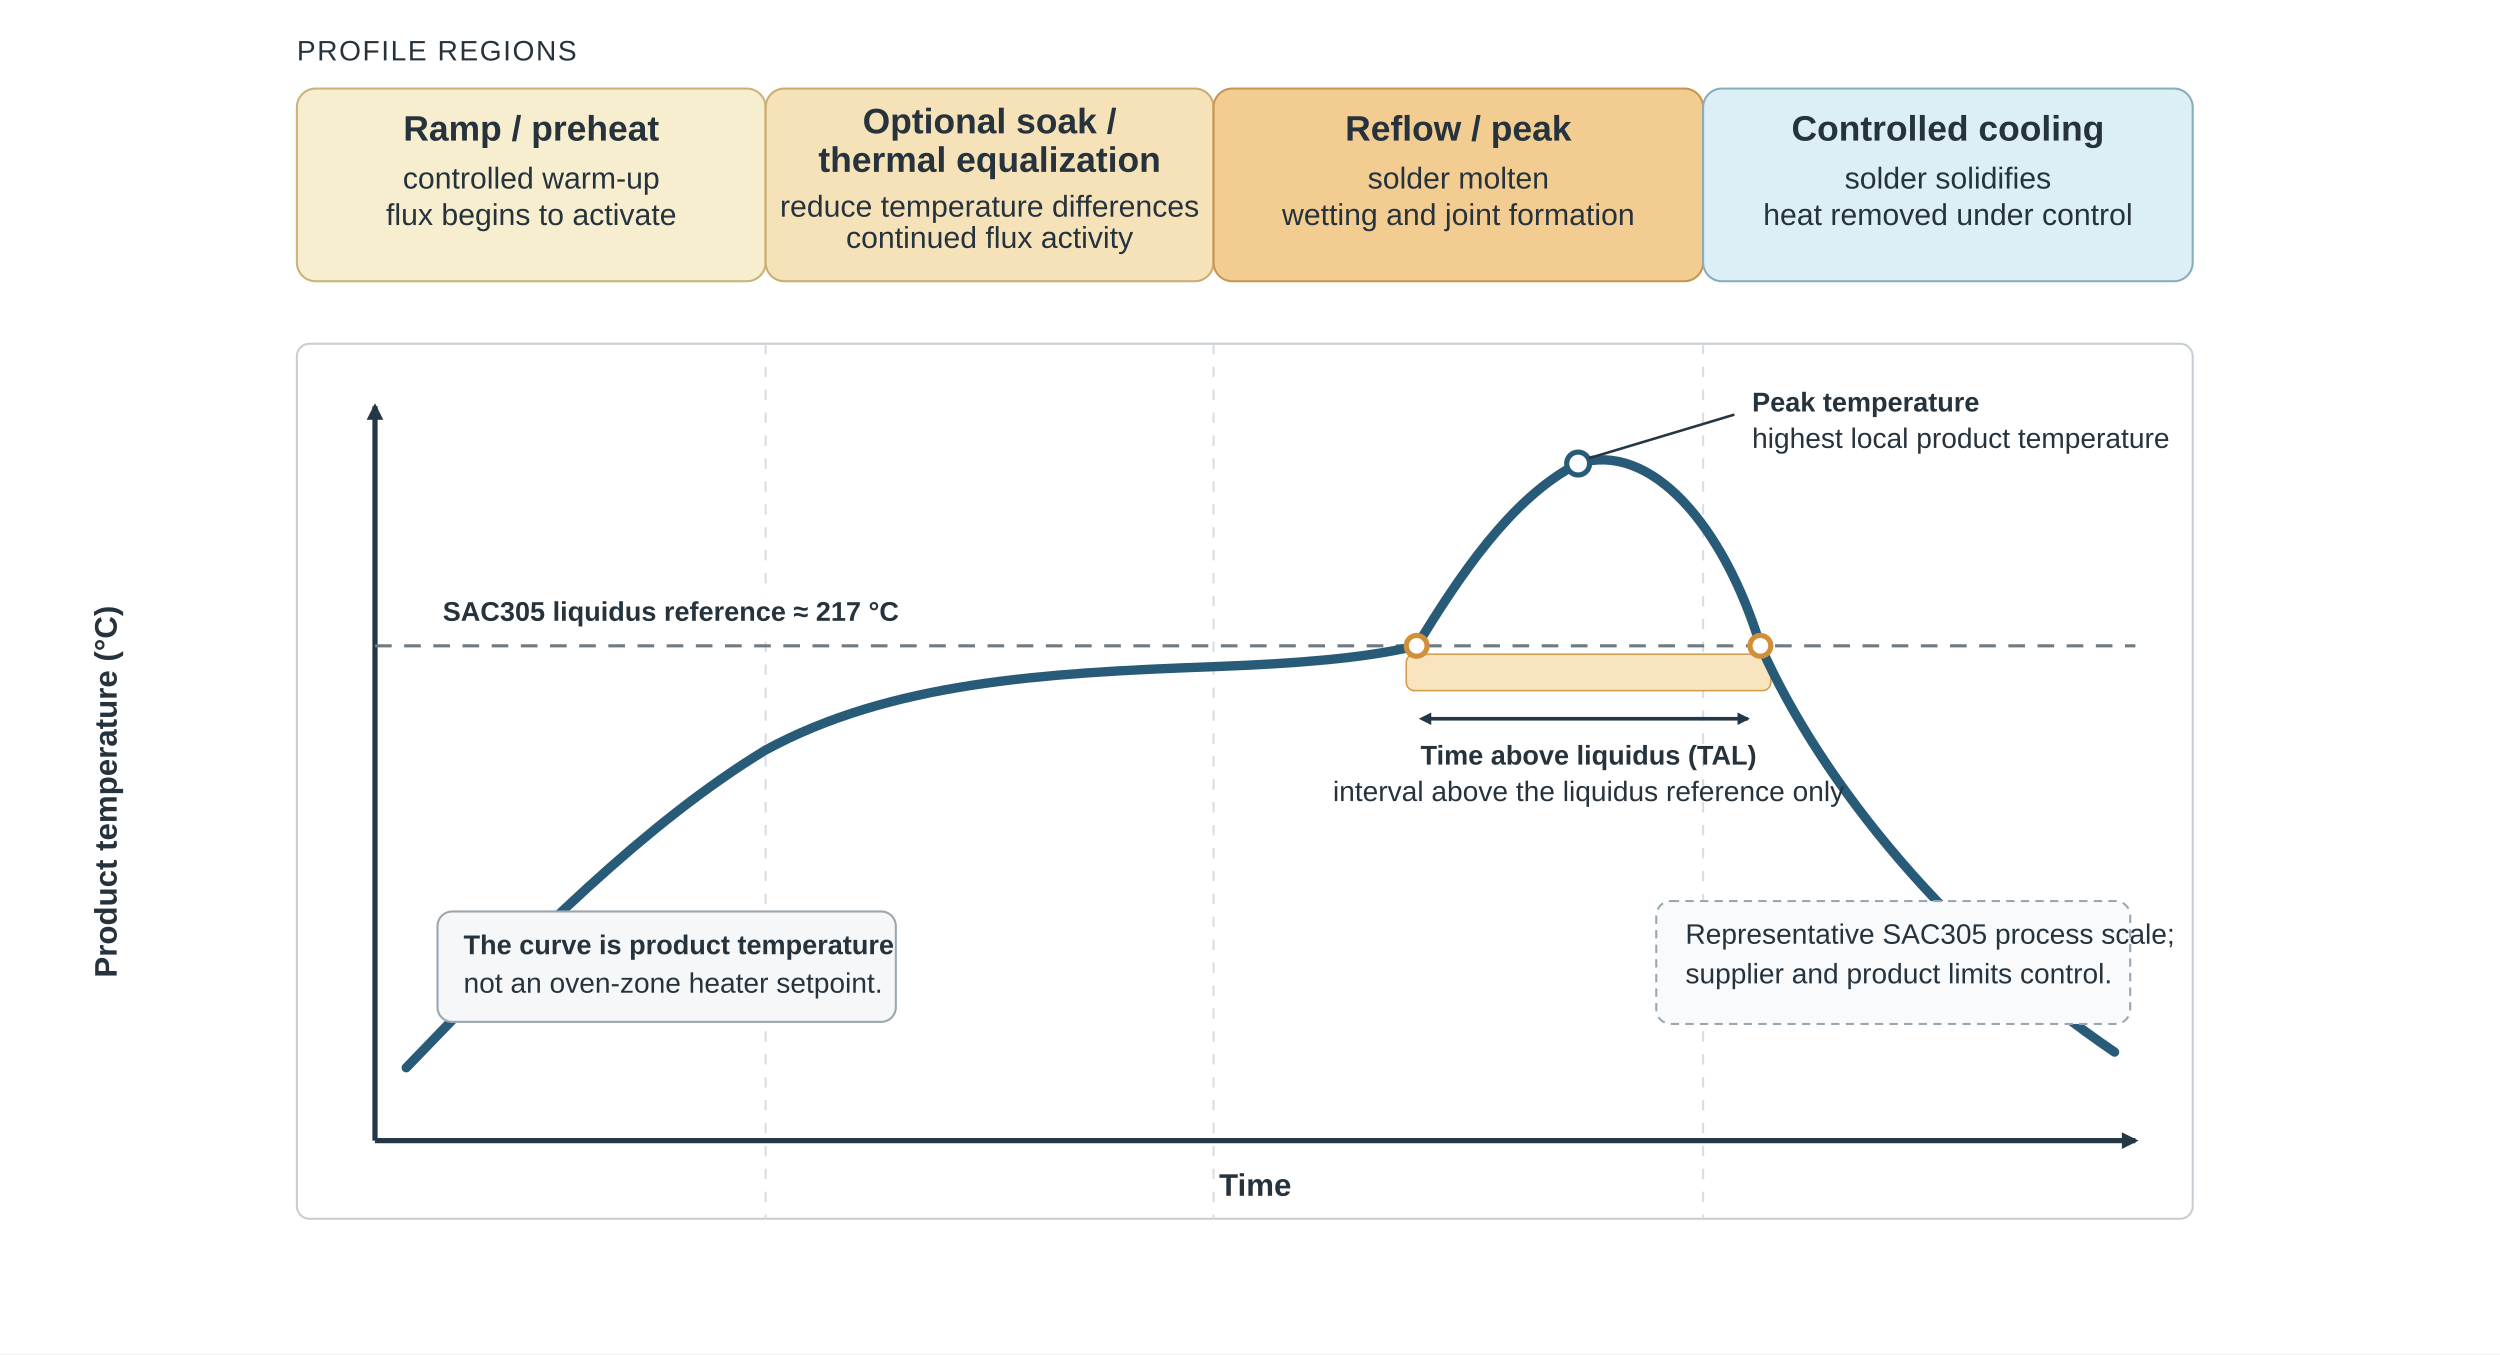
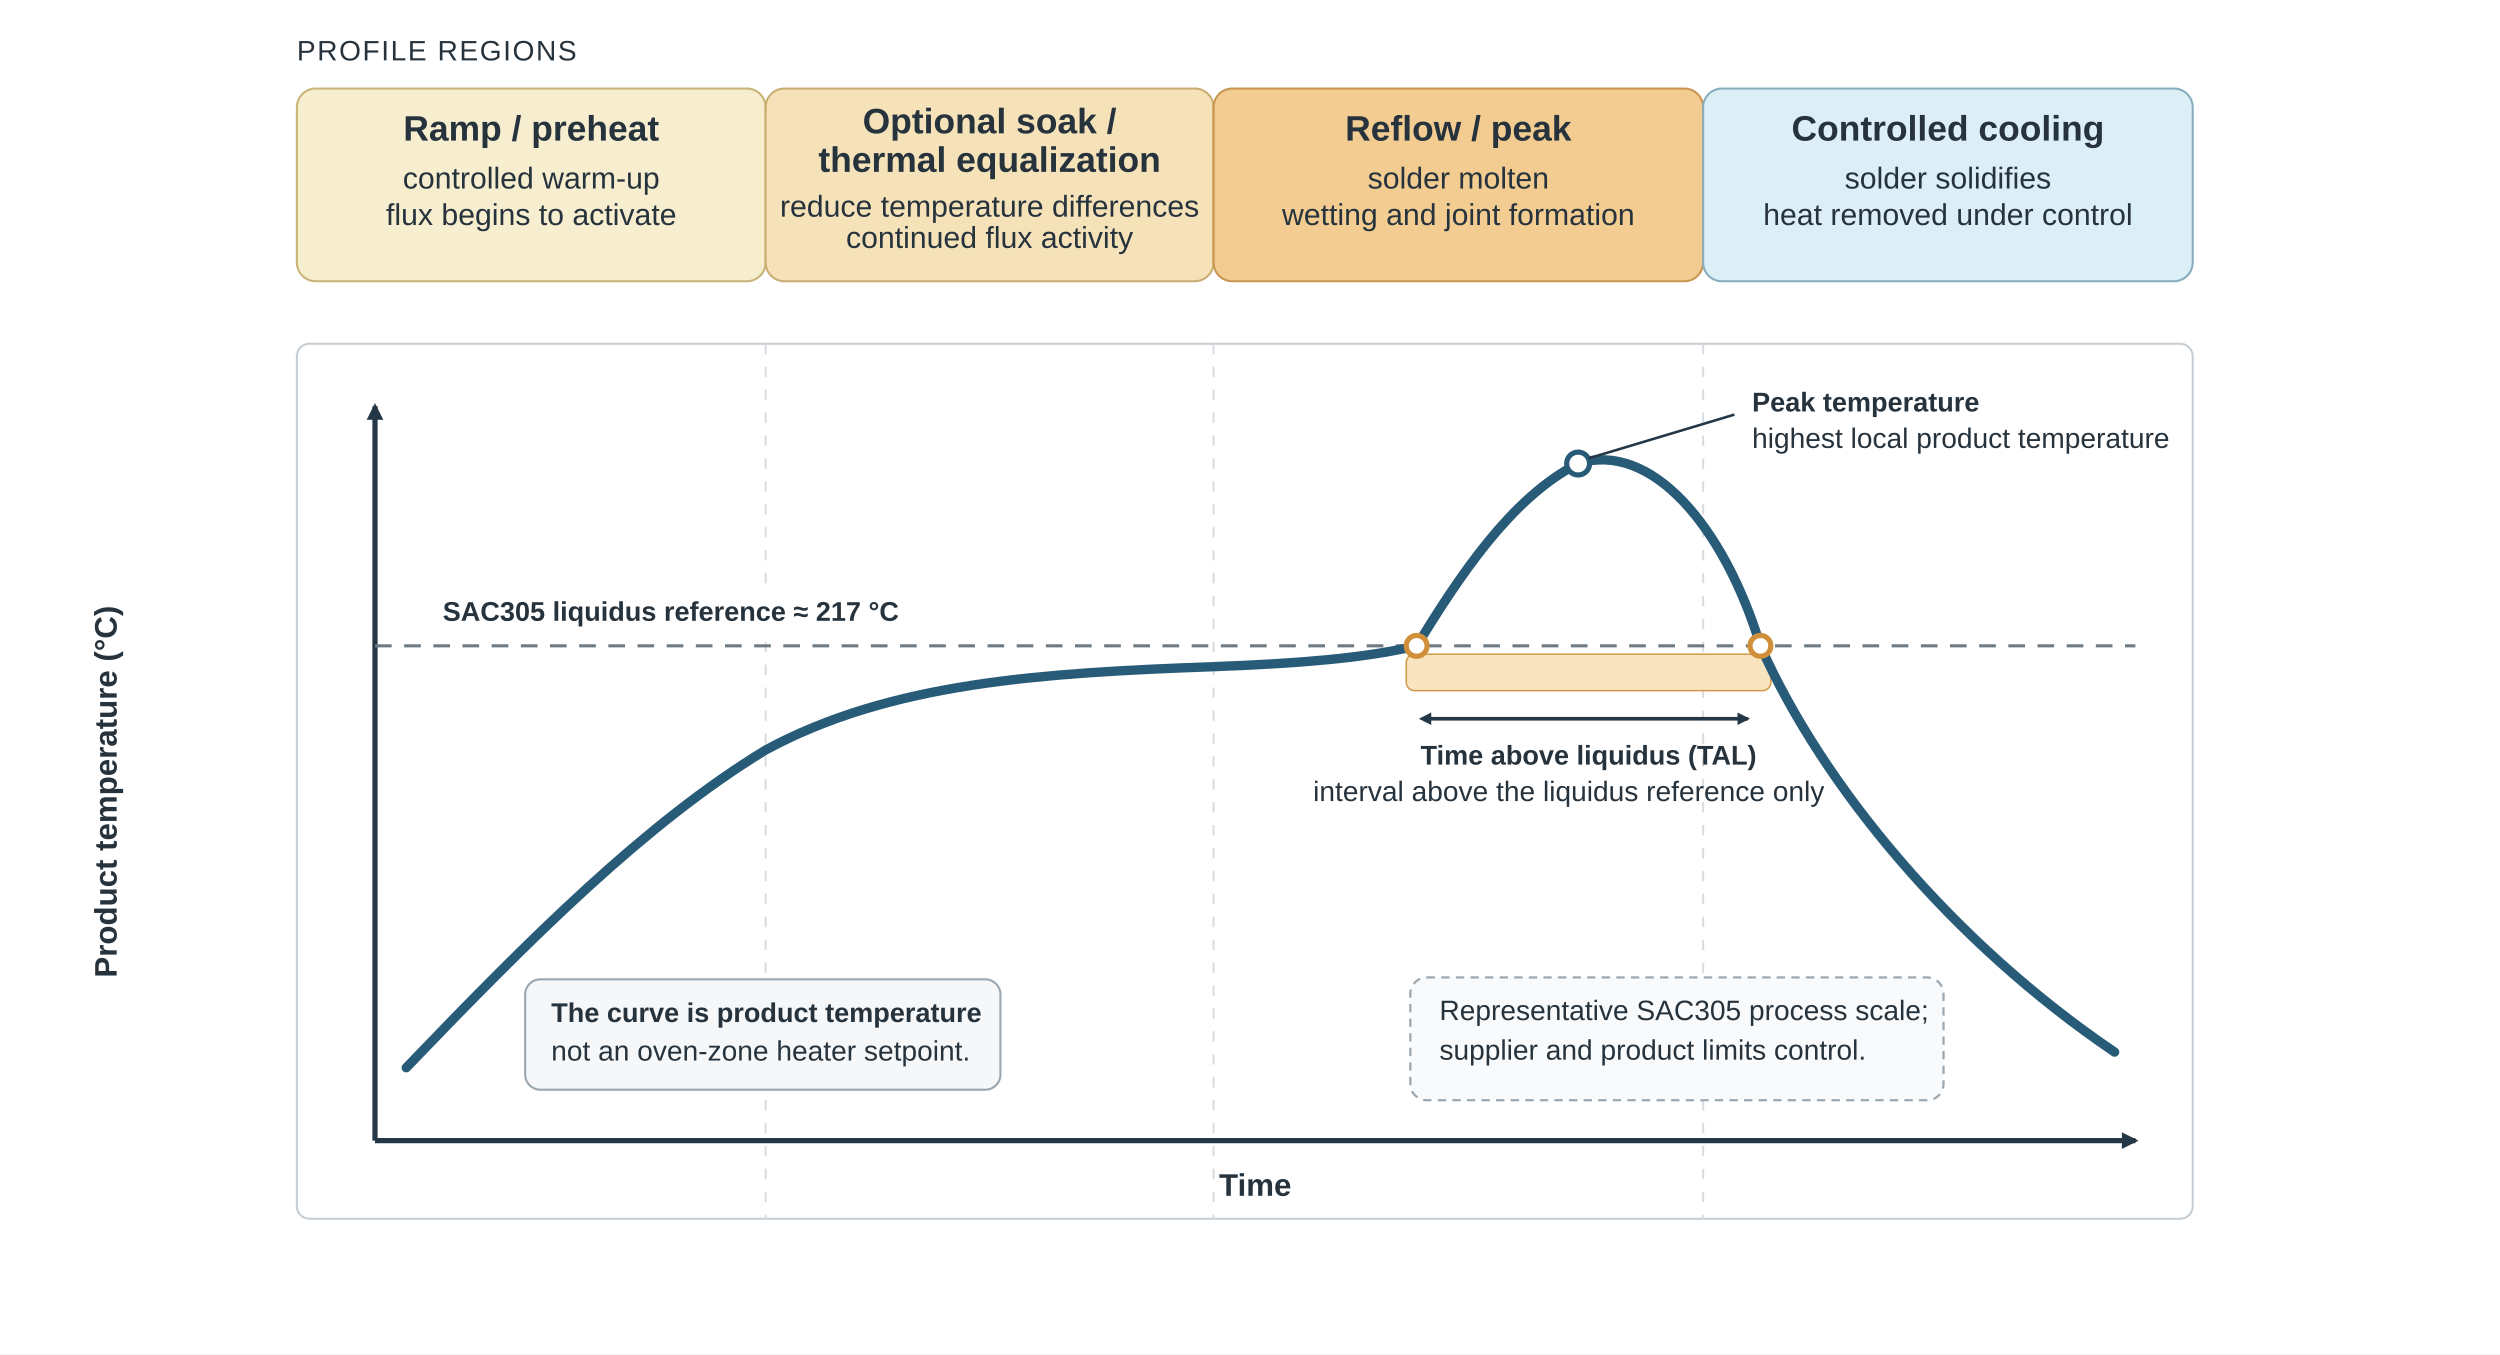
- <svg xmlns="http://www.w3.org/2000/svg" width="2400" height="1300" viewBox="0 0 2400 1300" preserveAspectRatio="xMidYMid meet">
-   <rect x="0" y="0" width="2400" height="1300" fill="#ffffff" />
-   <defs>
+ <svg xmlns="http://www.w3.org/2000/svg" width="2400" height="1300" viewBox="0 0 2400 1300" preserveAspectRatio="xMidYMid meet" version="1.1" id="svg32">
+   <rect x="0" y="0" width="2400" height="1300" fill="#ffffff" id="rect1" />
+   <defs id="defs3">
    <marker id="arrow" markerWidth="16" markerHeight="16" refX="13" refY="8" orient="auto" markerUnits="userSpaceOnUse">
-       <path d="M0,0 L16,8 L0,16 Z" fill="#243746" />
+       <path d="M0,0 L16,8 L0,16 Z" fill="#243746" id="path1" />
    </marker>
    <marker id="arrow-small" markerWidth="12" markerHeight="12" refX="10" refY="6" orient="auto" markerUnits="userSpaceOnUse">
-       <path d="M0,0 L12,6 L0,12 Z" fill="#243746" />
+       <path d="M0,0 L12,6 L0,12 Z" fill="#243746" id="path2" />
    </marker>
    <marker id="arrow-small-start" markerWidth="12" markerHeight="12" refX="2" refY="6" orient="auto-start-reverse" markerUnits="userSpaceOnUse">
-       <path d="M0,0 L12,6 L0,12 Z" fill="#243746" />
+       <path d="M0,0 L12,6 L0,12 Z" fill="#243746" id="path3" />
    </marker>
-     <style>
+     <style id="style3">
      .txt{font-family:Arial,Helvetica,sans-serif; fill:#26333d}
      .region{font-size:34px;font-weight:700}
      .note{font-size:29px;font-weight:500}
      .small{font-size:27px;font-weight:500}
      .axis{font-size:30px;font-weight:700}
      .emph{font-size:26px;font-weight:700}
      .minor{font-size:27px;font-weight:500}
    </style>
  </defs>
-   <text class="txt small" x="285" y="58" font-weight="700" letter-spacing="1.5">PROFILE REGIONS</text>
+   <text class="txt small" x="285" y="58" font-weight="700" letter-spacing="1.5" id="text3">PROFILE REGIONS</text>
  <g id="profile-regions">
-     <rect x="285" y="85" width="450" height="185" rx="18" fill="#f7edcf" stroke="#c9b477" stroke-width="2" />
-     <rect x="735" y="85" width="430" height="185" rx="18" fill="#f5e2b9" stroke="#c9ad72" stroke-width="2" />
-     <rect x="1165" y="85" width="470" height="185" rx="18" fill="#f2cc91" stroke="#c99552" stroke-width="2" />
-     <rect x="1635" y="85" width="470" height="185" rx="18" fill="#dceef6" stroke="#88aebe" stroke-width="2" />
-     <text class="txt region" x="510" y="135" text-anchor="middle">Ramp / preheat</text>
-     <text class="txt note" x="510" y="181" text-anchor="middle">controlled warm-up</text>
-     <text class="txt note" x="510" y="216" text-anchor="middle">flux begins to activate</text>
-     <text class="txt region" x="950" y="128" text-anchor="middle">Optional soak /</text>
-     <text class="txt region" x="950" y="165" text-anchor="middle">thermal equalization</text>
-     <text class="txt note" x="950" y="208" text-anchor="middle">reduce temperature differences</text>
-     <text class="txt note" x="950" y="238" text-anchor="middle">continued flux activity</text>
-     <text class="txt region" x="1400" y="135" text-anchor="middle">Reflow / peak</text>
-     <text class="txt note" x="1400" y="181" text-anchor="middle">solder molten</text>
-     <text class="txt note" x="1400" y="216" text-anchor="middle">wetting and joint formation</text>
-     <text class="txt region" x="1870" y="135" text-anchor="middle">Controlled cooling</text>
-     <text class="txt note" x="1870" y="181" text-anchor="middle">solder solidifies</text>
-     <text class="txt note" x="1870" y="216" text-anchor="middle">heat removed under control</text>
+     <rect x="285" y="85" width="450" height="185" rx="18" fill="#f7edcf" stroke="#c9b477" stroke-width="2" id="rect3" />
+     <rect x="735" y="85" width="430" height="185" rx="18" fill="#f5e2b9" stroke="#c9ad72" stroke-width="2" id="rect4" />
+     <rect x="1165" y="85" width="470" height="185" rx="18" fill="#f2cc91" stroke="#c99552" stroke-width="2" id="rect5" />
+     <rect x="1635" y="85" width="470" height="185" rx="18" fill="#dceef6" stroke="#88aebe" stroke-width="2" id="rect6" />
+     <text class="txt region" x="510" y="135" text-anchor="middle" id="text6">Ramp / preheat</text>
+     <text class="txt note" x="510" y="181" text-anchor="middle" id="text7">controlled warm-up</text>
+     <text class="txt note" x="510" y="216" text-anchor="middle" id="text8">flux begins to activate</text>
+     <text class="txt region" x="950" y="128" text-anchor="middle" id="text9">Optional soak /</text>
+     <text class="txt region" x="950" y="165" text-anchor="middle" id="text10">thermal equalization</text>
+     <text class="txt note" x="950" y="208" text-anchor="middle" id="text11">reduce temperature differences</text>
+     <text class="txt note" x="950" y="238" text-anchor="middle" id="text12">continued flux activity</text>
+     <text class="txt region" x="1400" y="135" text-anchor="middle" id="text13">Reflow / peak</text>
+     <text class="txt note" x="1400" y="181" text-anchor="middle" id="text14">solder molten</text>
+     <text class="txt note" x="1400" y="216" text-anchor="middle" id="text15">wetting and joint formation</text>
+     <text class="txt region" x="1870" y="135" text-anchor="middle" id="text16">Controlled cooling</text>
+     <text class="txt note" x="1870" y="181" text-anchor="middle" id="text17">solder solidifies</text>
+     <text class="txt note" x="1870" y="216" text-anchor="middle" id="text18">heat removed under control</text>
  </g>
-   <g id="graph">
-     <rect x="285" y="330" width="1820" height="840" rx="12" fill="#ffffff" stroke="#c6ced4" stroke-width="2" />
-     <line x1="735" y1="330" x2="735" y2="1170" stroke="#d9dde1" stroke-width="2" stroke-dasharray="10 12" />
-     <line x1="1165" y1="330" x2="1165" y2="1170" stroke="#d9dde1" stroke-width="2" stroke-dasharray="10 12" />
-     <line x1="1635" y1="330" x2="1635" y2="1170" stroke="#d9dde1" stroke-width="2" stroke-dasharray="10 12" />
-     <line x1="360" y1="1095" x2="2050" y2="1095" stroke="#243746" stroke-width="5" marker-end="url(#arrow)" />
-     <line x1="360" y1="1095" x2="360" y2="390" stroke="#243746" stroke-width="5" marker-end="url(#arrow)" />
-     <text class="txt axis" x="1205" y="1148" text-anchor="middle">Time</text>
-     <text class="txt axis" x="112" y="760" text-anchor="middle" transform="rotate(-90 112 760)">Product temperature (°C)</text>
-     <line x1="360" y1="620" x2="2050" y2="620" stroke="#6f7b84" stroke-width="3" stroke-dasharray="16 12" />
-     <rect x="405" y="566" width="360" height="45" rx="8" fill="#ffffff" opacity="0.95" />
-     <text class="txt emph" x="425" y="596">SAC305 liquidus reference ≈ 217 °C</text>
-     <rect x="1350" y="628" width="350" height="35" rx="8" fill="#f8e4be" stroke="#d49a49" stroke-width="1.5" />
-     <path id="profile-curve" d="M390 1025       C510 900, 620 790, 735 720       C855 655, 1000 646, 1165 640       C1245 637, 1310 632, 1360 620       C1400 555, 1450 478, 1515 445       C1585 423, 1655 505, 1690 620       C1750 755, 1875 905, 2030 1010" fill="none" stroke="#285b78" stroke-width="9" stroke-linecap="round" stroke-linejoin="round" />
-     <circle cx="1360" cy="620" r="10" fill="#ffffff" stroke="#d18f39" stroke-width="5" />
-     <circle cx="1690" cy="620" r="10" fill="#ffffff" stroke="#d18f39" stroke-width="5" />
-     <line x1="1372" y1="690" x2="1678" y2="690" stroke="#243746" stroke-width="3.5" marker-start="url(#arrow-small-start)" marker-end="url(#arrow-small)" />
-     <text class="txt emph" x="1525" y="734" text-anchor="middle">Time above liquidus (TAL)</text>
-     <text class="txt minor" x="1525" y="769" text-anchor="middle">interval above the liquidus reference only</text>
-     <circle cx="1515" cy="445" r="11" fill="#ffffff" stroke="#285b78" stroke-width="5" />
-     <path d="M1525 440 L1665 398" fill="none" stroke="#243746" stroke-width="2.5" />
-     <text class="txt emph" x="1682" y="395">Peak temperature</text>
-     <text class="txt small" x="1682" y="430">highest local product temperature</text>
-     <rect x="420" y="875" width="440" height="106" rx="14" fill="#f5f7f8" stroke="#9aa7b0" stroke-width="2" />
-     <text class="txt emph" x="445" y="916">The curve is product temperature</text>
-     <text class="txt small" x="445" y="953">not an oven-zone heater setpoint.</text>
-     <rect x="1590" y="865" width="455" height="118" rx="14" fill="#f8fafb" stroke="#9aa7b0" stroke-width="2" stroke-dasharray="8 6" />
-     <text class="txt small" x="1618" y="906">Representative SAC305 process scale;</text>
-     <text class="txt small" x="1618" y="944">supplier and product limits control.</text>
-   </g>
+   <rect x="285" y="330" width="1820" height="840" rx="12" fill="#ffffff" stroke="#c6ced4" stroke-width="2" id="rect18" />
+   <line x1="735" y1="330" x2="735" y2="1170" stroke="#d9dde1" stroke-width="2" stroke-dasharray="10, 12" id="line18" />
+   <line x1="1165" y1="330" x2="1165" y2="1170" stroke="#d9dde1" stroke-width="2" stroke-dasharray="10, 12" id="line19" />
+   <line x1="1635" y1="330" x2="1635" y2="1170" stroke="#d9dde1" stroke-width="2" stroke-dasharray="10, 12" id="line20" />
+   <line x1="360" y1="1095" x2="2050" y2="1095" stroke="#243746" stroke-width="5" marker-end="url(#arrow)" id="line21" />
+   <line x1="360" y1="1095" x2="360" y2="390" stroke="#243746" stroke-width="5" marker-end="url(#arrow)" id="line22" />
+   <text class="txt axis" x="1205" y="1148" text-anchor="middle" id="text22">Time</text>
+   <text class="txt axis" x="-760" y="112" text-anchor="middle" transform="rotate(-90)" id="text23">Product temperature (°C)</text>
+   <line x1="360" y1="620" x2="2050" y2="620" stroke="#6f7b84" stroke-width="3" stroke-dasharray="16, 12" id="line23" />
+   <rect x="405" y="566" width="360" height="45" rx="8" fill="#ffffff" opacity="0.95" id="rect23" />
+   <text class="txt emph" x="425" y="596" id="text24">SAC305 liquidus reference ≈ 217 °C</text>
+   <rect x="1350" y="628" width="350" height="35" rx="8" fill="#f8e4be" stroke="#d49a49" stroke-width="1.5" id="rect24" />
+   <path id="profile-curve" d="M 390,1025 C 510,900 620,790 735,720 c 120,-65 265,-74 430,-80 80,-3 145,-8 195,-20 40,-65 90,-142 155,-175 70,-22 140,60 175,175 60,135 185,285 340,390" fill="none" stroke="#285b78" stroke-width="9" stroke-linecap="round" stroke-linejoin="round" />
+   <circle cx="1360" cy="620" r="10" fill="#ffffff" stroke="#d18f39" stroke-width="5" id="circle24" />
+   <circle cx="1690" cy="620" r="10" fill="#ffffff" stroke="#d18f39" stroke-width="5" id="circle25" />
+   <line x1="1372" y1="690" x2="1678" y2="690" stroke="#243746" stroke-width="3.5" marker-start="url(#arrow-small-start)" marker-end="url(#arrow-small)" id="line25" />
+   <text class="txt emph" x="1525" y="734" text-anchor="middle" id="text25">Time above liquidus (TAL)</text>
+   <text class="txt minor" x="1505.999" y="769" text-anchor="middle" id="text26">interval above the liquidus reference only</text>
+   <circle cx="1515" cy="445" r="11" fill="#ffffff" stroke="#285b78" stroke-width="5" id="circle26" />
+   <path d="m 1525,440 140,-42" fill="none" stroke="#243746" stroke-width="2.5" id="path26" />
+   <text class="txt emph" x="1682" y="395" id="text27">Peak temperature</text>
+   <text class="txt small" x="1682" y="430" id="text28">highest local product temperature</text>
+   <rect x="504.165" y="940.164" width="456.25" height="105.964" rx="14.517" fill="#f5f7f8" stroke="#9aa7b0" stroke-width="2.036" id="rect28" />
+   <text class="txt emph" x="529.147" y="981.146" id="text29">The curve is product temperature</text>
+   <text class="txt small" x="529.147" y="1018.146" id="text30">not an oven-zone heater setpoint.</text>
+   <rect x="1353.906" y="938.35" width="511.881" height="117.879" rx="15.75" fill="#f8fafb" stroke="#9aa7b0" stroke-width="2.12" stroke-dasharray="8, 6" id="rect30" />
+   <text class="txt small" x="1381.845" y="979.289" id="text31">Representative SAC305 process scale;</text>
+   <text class="txt small" x="1381.845" y="1017.289" id="text32">supplier and product limits control.</text>
</svg>
